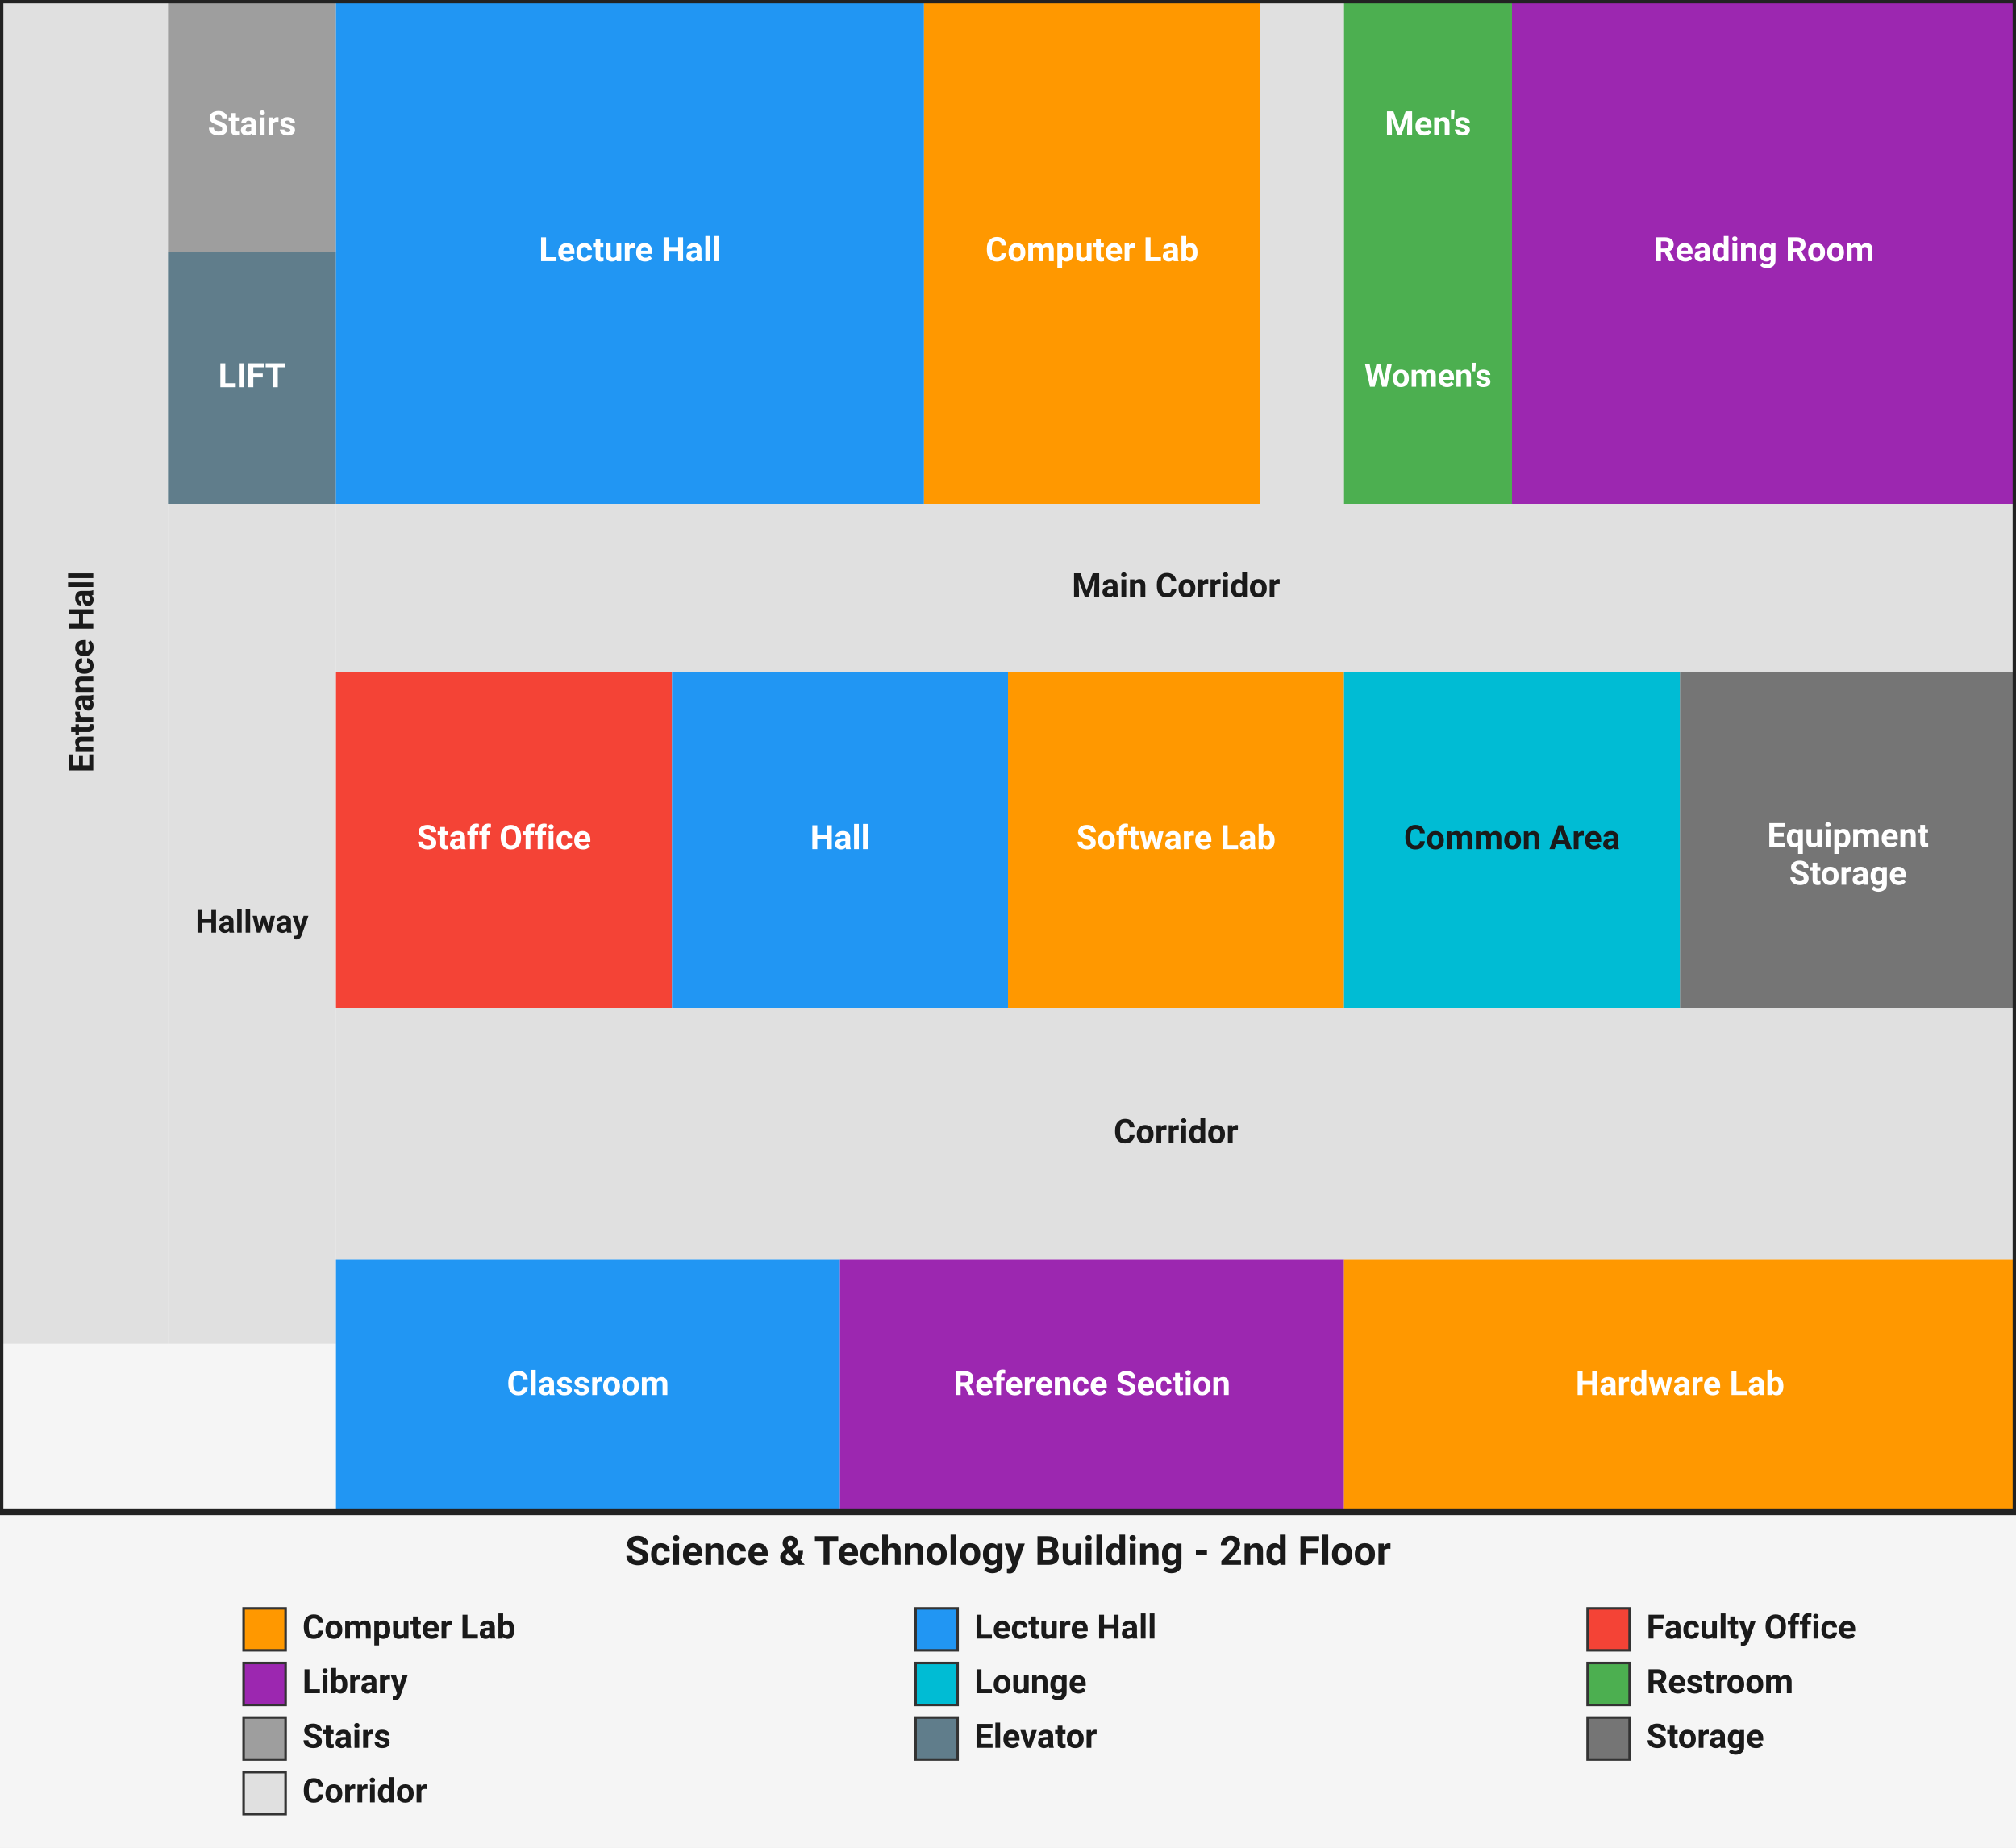
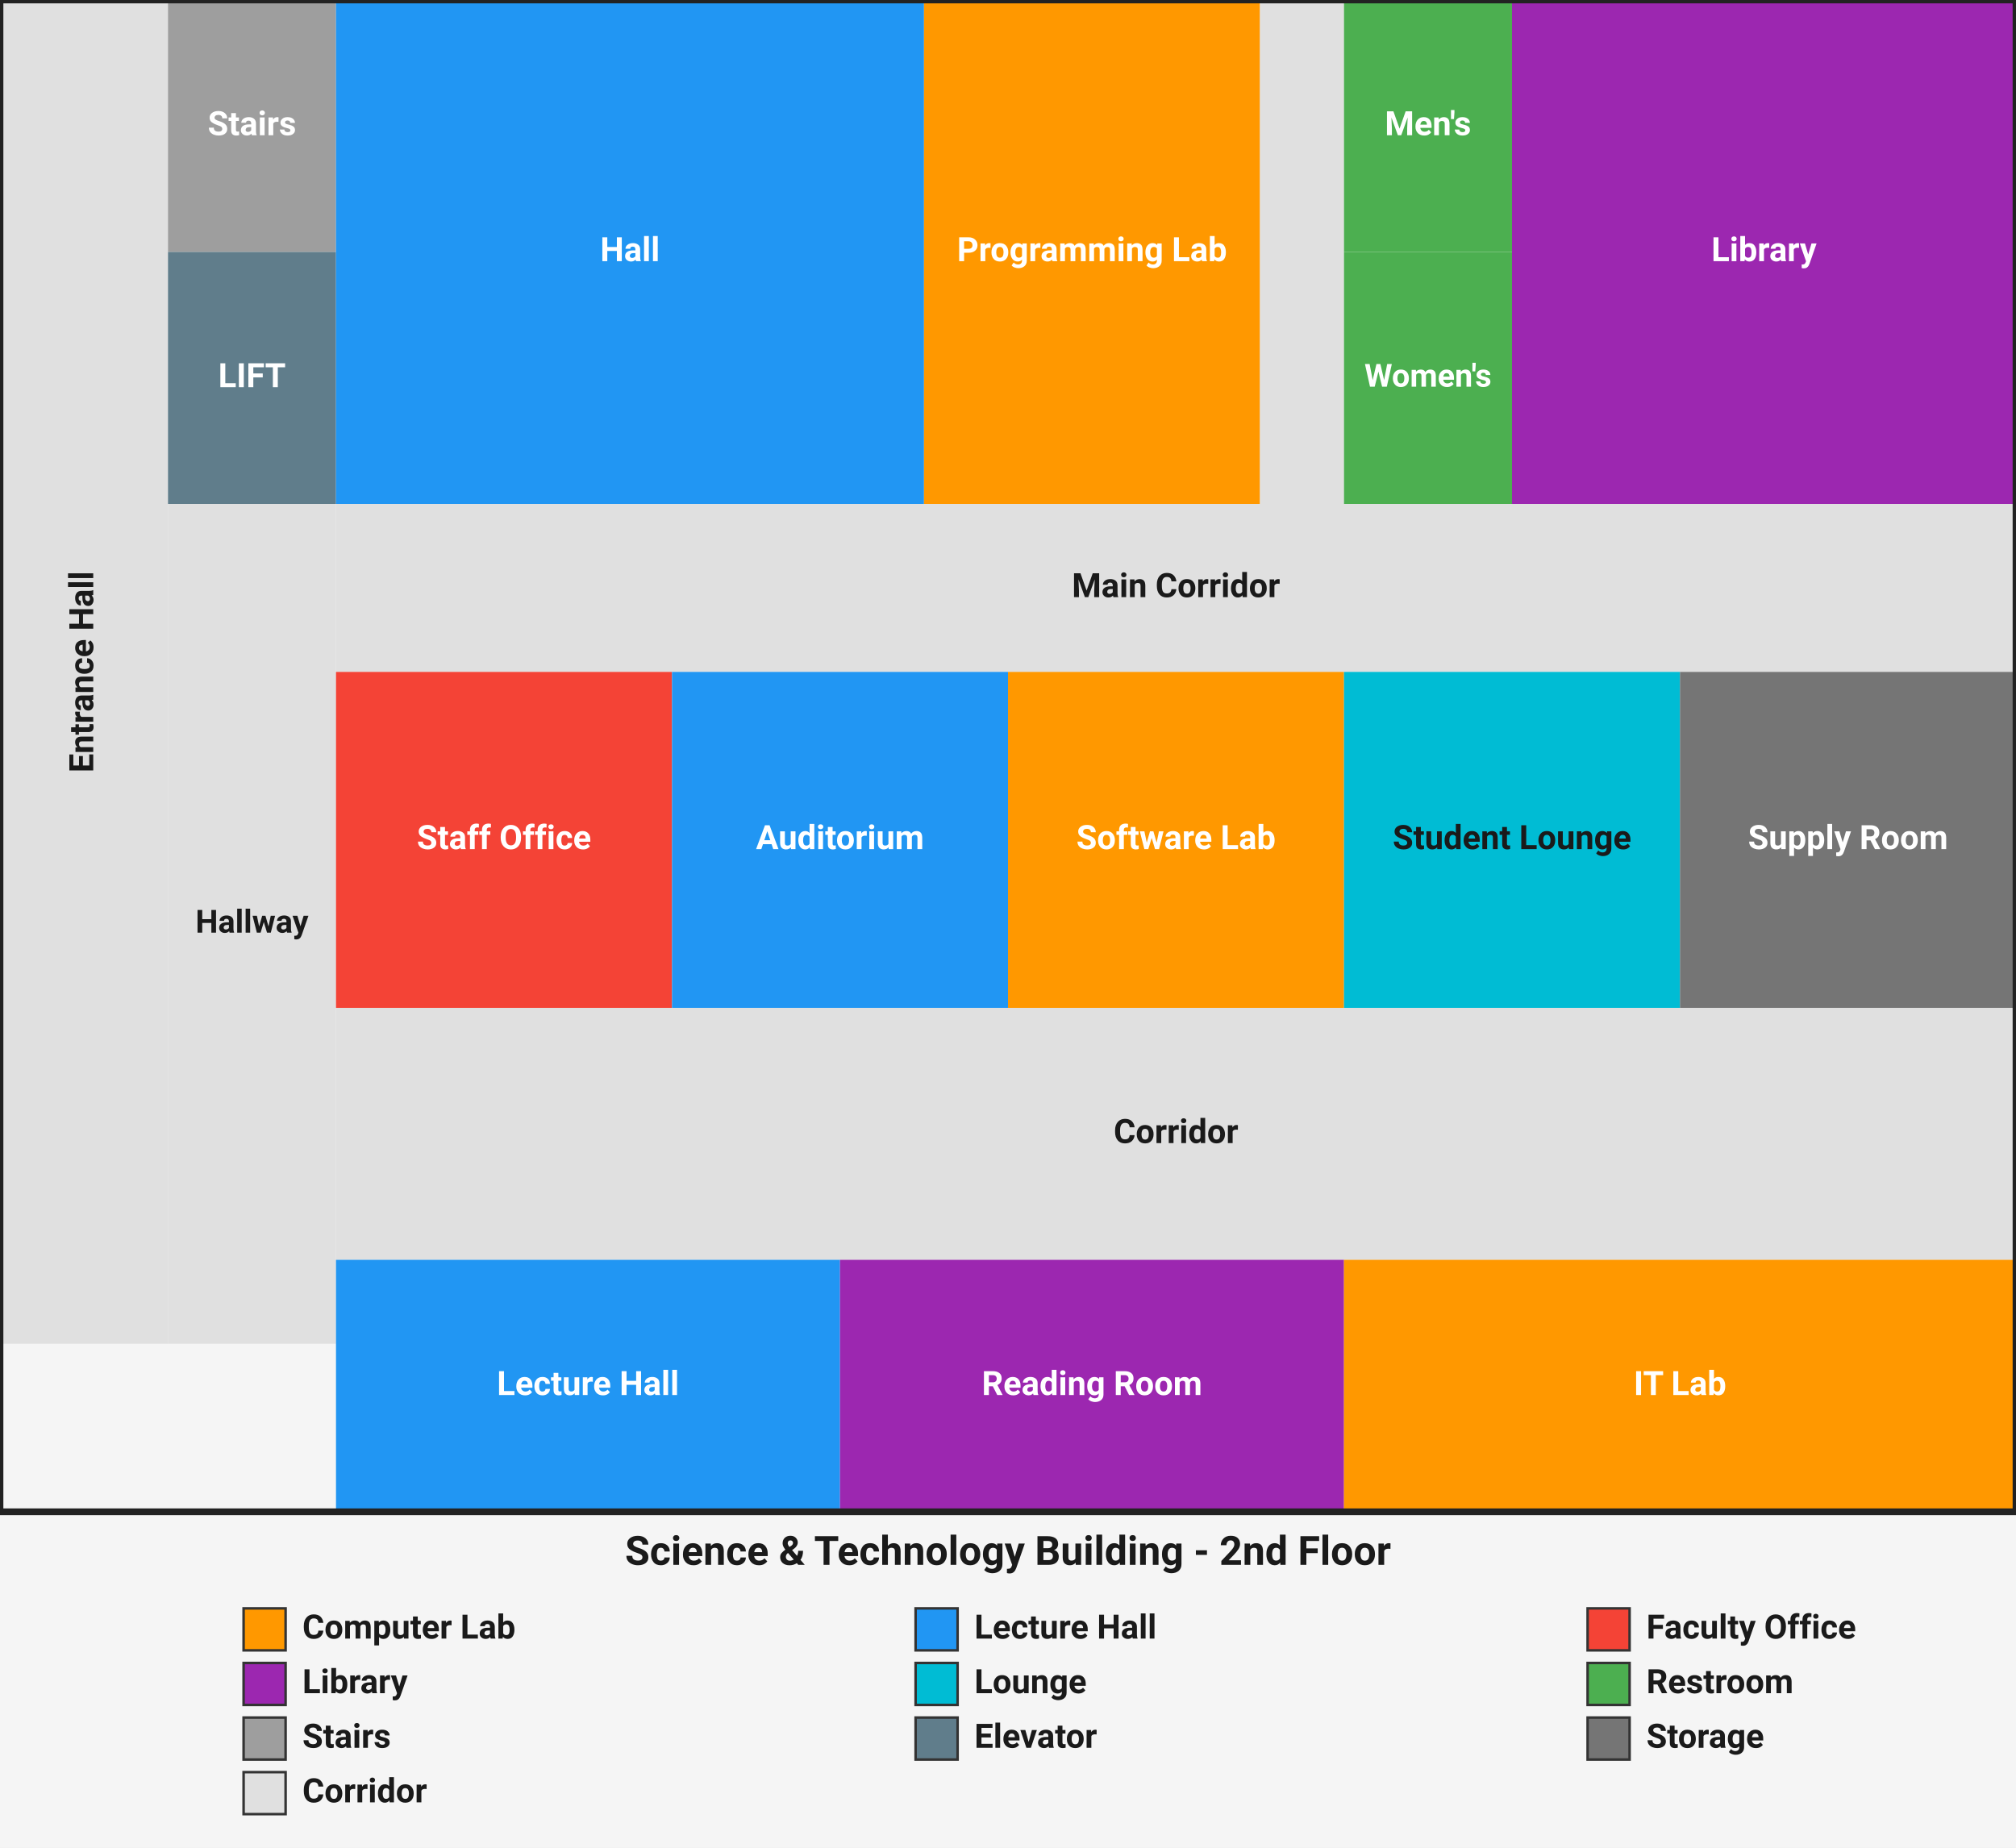
<svg xmlns="http://www.w3.org/2000/svg" viewBox="0 0 2400 2200" width="2400" height="2200" style="display:block; max-width:100%; height:auto;">
  <defs>
    <style>
      text { 
        -webkit-font-smoothing: antialiased;
        -moz-osx-font-smoothing: grayscale;
      }
    </style>
  </defs>
  <rect x="0" y="0" width="2400" height="2200" fill="#f5f5f5" />
  <rect x="0" y="0" width="200" height="1600" fill="#E0E0E0" stroke="none" />
  <text x="100.0" y="800.0" font-family="Roboto,Segoe UI,Arial,sans-serif" font-size="40" font-weight="600" fill="#1a1a1a" text-anchor="middle" dominant-baseline="middle" transform="rotate(-90 100.0 800.0)">
              Entrance Hall
            </text>
  <rect x="200" y="0" width="200" height="300" fill="#9E9E9E" stroke="none" />
  <text x="300.0" y="150.0" font-family="Roboto,Segoe UI,Arial,sans-serif" font-size="40" font-weight="600" fill="white" text-anchor="middle" dominant-baseline="middle">
              Stairs
            </text>
  <rect x="200" y="300" width="200" height="300" fill="#607D8B" stroke="none" />
  <text x="300.0" y="450.0" font-family="Roboto,Segoe UI,Arial,sans-serif" font-size="40" font-weight="600" fill="white" text-anchor="middle" dominant-baseline="middle">
              LIFT
            </text>
  <rect x="200" y="600" width="200" height="1000" fill="#E0E0E0" stroke="none" />
  <text x="300.0" y="1100.0" font-family="Roboto,Segoe UI,Arial,sans-serif" font-size="38" font-weight="600" fill="#1a1a1a" text-anchor="middle" dominant-baseline="middle">
              Hallway
            </text>
  <rect x="400" y="0" width="700" height="600" fill="#2196F3" stroke="none" />
  <text x="750.0" y="300.0" font-family="Roboto,Segoe UI,Arial,sans-serif" font-size="40" font-weight="600" fill="white" text-anchor="middle" dominant-baseline="middle">
-               Lecture Hall
+               Hall
            </text>
  <rect x="1100" y="0" width="400" height="600" fill="#FF9800" stroke="none" />
  <text x="1300.0" y="300.0" font-family="Roboto,Segoe UI,Arial,sans-serif" font-size="40" font-weight="600" fill="white" text-anchor="middle" dominant-baseline="middle">
-               Computer Lab
+               Programming Lab
            </text>
  <rect x="1500" y="0" width="100" height="600" fill="#E0E0E0" stroke="none" />
  <rect x="1600" y="0" width="200" height="300" fill="#4CAF50" stroke="none" />
  <text x="1700.0" y="150.0" font-family="Roboto,Segoe UI,Arial,sans-serif" font-size="40" font-weight="600" fill="white" text-anchor="middle" dominant-baseline="middle">
              Men's
            </text>
  <rect x="1600" y="300" width="200" height="300" fill="#4CAF50" stroke="none" />
  <text x="1700.0" y="450.0" font-family="Roboto,Segoe UI,Arial,sans-serif" font-size="38" font-weight="600" fill="white" text-anchor="middle" dominant-baseline="middle">
              Women's
            </text>
  <rect x="1800" y="0" width="600" height="600" fill="#9C27B0" stroke="none" />
  <text x="2100.0" y="300.0" font-family="Roboto,Segoe UI,Arial,sans-serif" font-size="40" font-weight="600" fill="white" text-anchor="middle" dominant-baseline="middle">
-               Reading Room
+               Library
            </text>
  <rect x="400" y="600" width="2000" height="200" fill="#E0E0E0" stroke="none" />
  <text x="1400.0" y="700.0" font-family="Roboto,Segoe UI,Arial,sans-serif" font-size="40" font-weight="600" fill="#1a1a1a" text-anchor="middle" dominant-baseline="middle">
              Main Corridor
            </text>
  <rect x="400" y="800" width="400" height="400" fill="#F44336" stroke="none" />
  <text x="600.0" y="1000.0" font-family="Roboto,Segoe UI,Arial,sans-serif" font-size="40" font-weight="600" fill="white" text-anchor="middle" dominant-baseline="middle">
              Staff Office
            </text>
  <rect x="800" y="800" width="400" height="400" fill="#2196F3" stroke="none" />
  <text x="1000.0" y="1000.0" font-family="Roboto,Segoe UI,Arial,sans-serif" font-size="40" font-weight="600" fill="white" text-anchor="middle" dominant-baseline="middle">
-               Hall
+               Auditorium
            </text>
  <rect x="1200" y="800" width="400" height="400" fill="#FF9800" stroke="none" />
  <text x="1400.0" y="1000.0" font-family="Roboto,Segoe UI,Arial,sans-serif" font-size="40" font-weight="600" fill="white" text-anchor="middle" dominant-baseline="middle">
              Software Lab
            </text>
  <rect x="1600" y="800" width="400" height="400" fill="#00BCD4" stroke="none" />
  <text x="1800.0" y="1000.0" font-family="Roboto,Segoe UI,Arial,sans-serif" font-size="40" font-weight="600" fill="#1a1a1a" text-anchor="middle" dominant-baseline="middle">
-               Common Area
+               Student Lounge
            </text>
  <rect x="2000" y="800" width="400" height="400" fill="#757575" stroke="none" />
-   <g>
-     <text x="2200.0" y="997.5" font-family="Roboto,Segoe UI,Arial,sans-serif" font-size="40" font-weight="600" fill="white" text-anchor="middle" dominant-baseline="middle">
-                   Equipment
-                 </text>
-     <text x="2200.0" y="1042.5" font-family="Roboto,Segoe UI,Arial,sans-serif" font-size="40" font-weight="600" fill="white" text-anchor="middle" dominant-baseline="middle">
-                   Storage
-                 </text>
-   </g>
+   <text x="2200.0" y="1000.0" font-family="Roboto,Segoe UI,Arial,sans-serif" font-size="40" font-weight="600" fill="white" text-anchor="middle" dominant-baseline="middle">
+               Supply Room
+             </text>
  <rect x="400" y="1200" width="2000" height="300" fill="#E0E0E0" stroke="none" />
  <text x="1400.0" y="1350.0" font-family="Roboto,Segoe UI,Arial,sans-serif" font-size="40" font-weight="600" fill="#1a1a1a" text-anchor="middle" dominant-baseline="middle">
              Corridor
            </text>
  <rect x="400" y="1500" width="600" height="300" fill="#2196F3" stroke="none" />
  <text x="700.0" y="1650.0" font-family="Roboto,Segoe UI,Arial,sans-serif" font-size="40" font-weight="600" fill="white" text-anchor="middle" dominant-baseline="middle">
-               Classroom
+               Lecture Hall
            </text>
  <rect x="1000" y="1500" width="600" height="300" fill="#9C27B0" stroke="none" />
  <text x="1300.0" y="1650.0" font-family="Roboto,Segoe UI,Arial,sans-serif" font-size="40" font-weight="600" fill="white" text-anchor="middle" dominant-baseline="middle">
-               Reference Section
+               Reading Room
            </text>
  <rect x="1600" y="1500" width="800" height="300" fill="#FF9800" stroke="none" />
  <text x="2000.0" y="1650.0" font-family="Roboto,Segoe UI,Arial,sans-serif" font-size="40" font-weight="600" fill="white" text-anchor="middle" dominant-baseline="middle">
-               Hardware Lab
+               IT Lab
            </text>
  <rect x="0" y="0" width="2400" height="1800" fill="none" stroke="#222" stroke-width="8" />
  <text x="1200.0" y="1850" font-family="Roboto,Segoe UI,Arial,sans-serif" font-size="48" font-weight="700" fill="#1a1a1a" text-anchor="middle" dominant-baseline="middle">
          Science &amp; Technology Building - 2nd Floor
        </text>
  <rect x="290.0" y="1915.0" width="50" height="50" fill="#FF9800" stroke="#333" stroke-width="3" />
  <text x="360.0" y="1940" font-family="Roboto,Segoe UI,Arial,sans-serif" font-size="40" font-weight="700" fill="#1a1a1a" text-anchor="start" dominant-baseline="middle">
          Computer Lab
        </text>
  <rect x="1090.0" y="1915.0" width="50" height="50" fill="#2196F3" stroke="#333" stroke-width="3" />
  <text x="1160.0" y="1940" font-family="Roboto,Segoe UI,Arial,sans-serif" font-size="40" font-weight="700" fill="#1a1a1a" text-anchor="start" dominant-baseline="middle">
          Lecture Hall
        </text>
  <rect x="1890.0" y="1915.0" width="50" height="50" fill="#F44336" stroke="#333" stroke-width="3" />
  <text x="1960.0" y="1940" font-family="Roboto,Segoe UI,Arial,sans-serif" font-size="40" font-weight="700" fill="#1a1a1a" text-anchor="start" dominant-baseline="middle">
          Faculty Office
        </text>
  <rect x="290.0" y="1980.0" width="50" height="50" fill="#9C27B0" stroke="#333" stroke-width="3" />
  <text x="360.0" y="2005" font-family="Roboto,Segoe UI,Arial,sans-serif" font-size="40" font-weight="700" fill="#1a1a1a" text-anchor="start" dominant-baseline="middle">
          Library
        </text>
  <rect x="1090.0" y="1980.0" width="50" height="50" fill="#00BCD4" stroke="#333" stroke-width="3" />
  <text x="1160.0" y="2005" font-family="Roboto,Segoe UI,Arial,sans-serif" font-size="40" font-weight="700" fill="#1a1a1a" text-anchor="start" dominant-baseline="middle">
          Lounge
        </text>
  <rect x="1890.0" y="1980.0" width="50" height="50" fill="#4CAF50" stroke="#333" stroke-width="3" />
  <text x="1960.0" y="2005" font-family="Roboto,Segoe UI,Arial,sans-serif" font-size="40" font-weight="700" fill="#1a1a1a" text-anchor="start" dominant-baseline="middle">
          Restroom
        </text>
  <rect x="290.0" y="2045.0" width="50" height="50" fill="#9E9E9E" stroke="#333" stroke-width="3" />
  <text x="360.0" y="2070" font-family="Roboto,Segoe UI,Arial,sans-serif" font-size="40" font-weight="700" fill="#1a1a1a" text-anchor="start" dominant-baseline="middle">
          Stairs
        </text>
  <rect x="1090.0" y="2045.0" width="50" height="50" fill="#607D8B" stroke="#333" stroke-width="3" />
  <text x="1160.0" y="2070" font-family="Roboto,Segoe UI,Arial,sans-serif" font-size="40" font-weight="700" fill="#1a1a1a" text-anchor="start" dominant-baseline="middle">
          Elevator
        </text>
  <rect x="1890.0" y="2045.0" width="50" height="50" fill="#757575" stroke="#333" stroke-width="3" />
  <text x="1960.0" y="2070" font-family="Roboto,Segoe UI,Arial,sans-serif" font-size="40" font-weight="700" fill="#1a1a1a" text-anchor="start" dominant-baseline="middle">
          Storage
        </text>
  <rect x="290.0" y="2110.0" width="50" height="50" fill="#E0E0E0" stroke="#333" stroke-width="3" />
  <text x="360.0" y="2135" font-family="Roboto,Segoe UI,Arial,sans-serif" font-size="40" font-weight="700" fill="#1a1a1a" text-anchor="start" dominant-baseline="middle">
          Corridor
        </text>
</svg>
